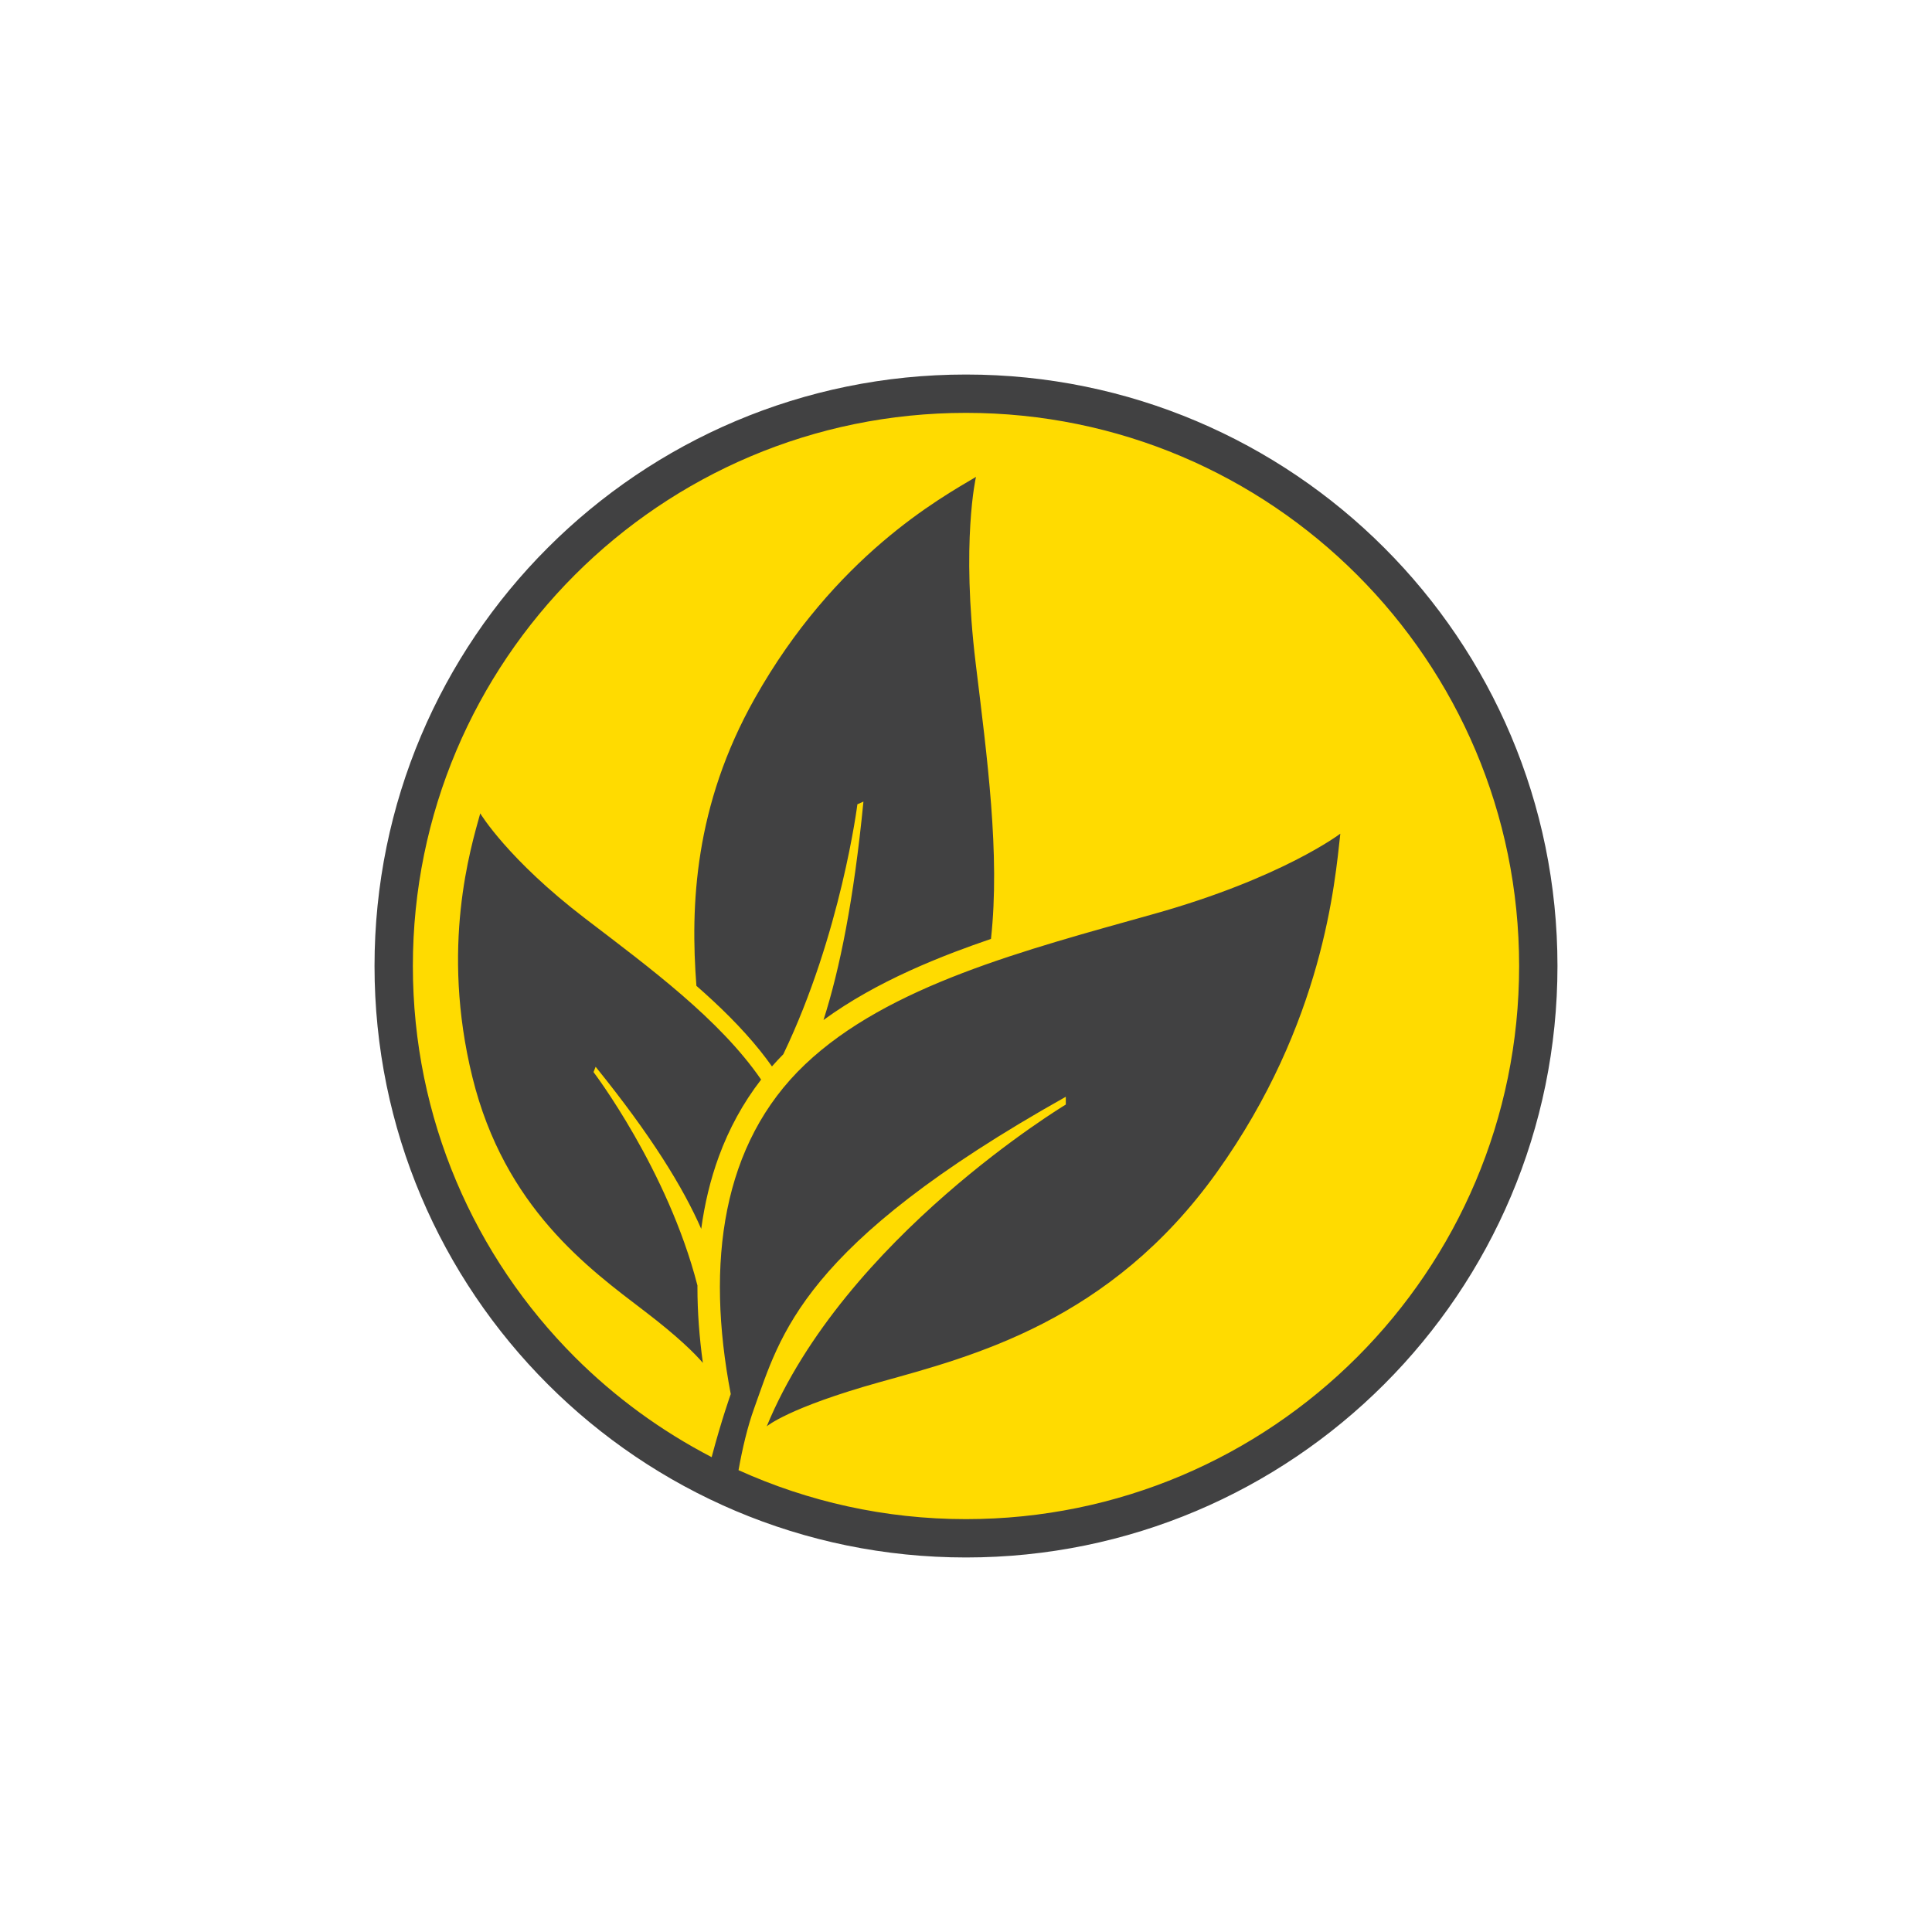
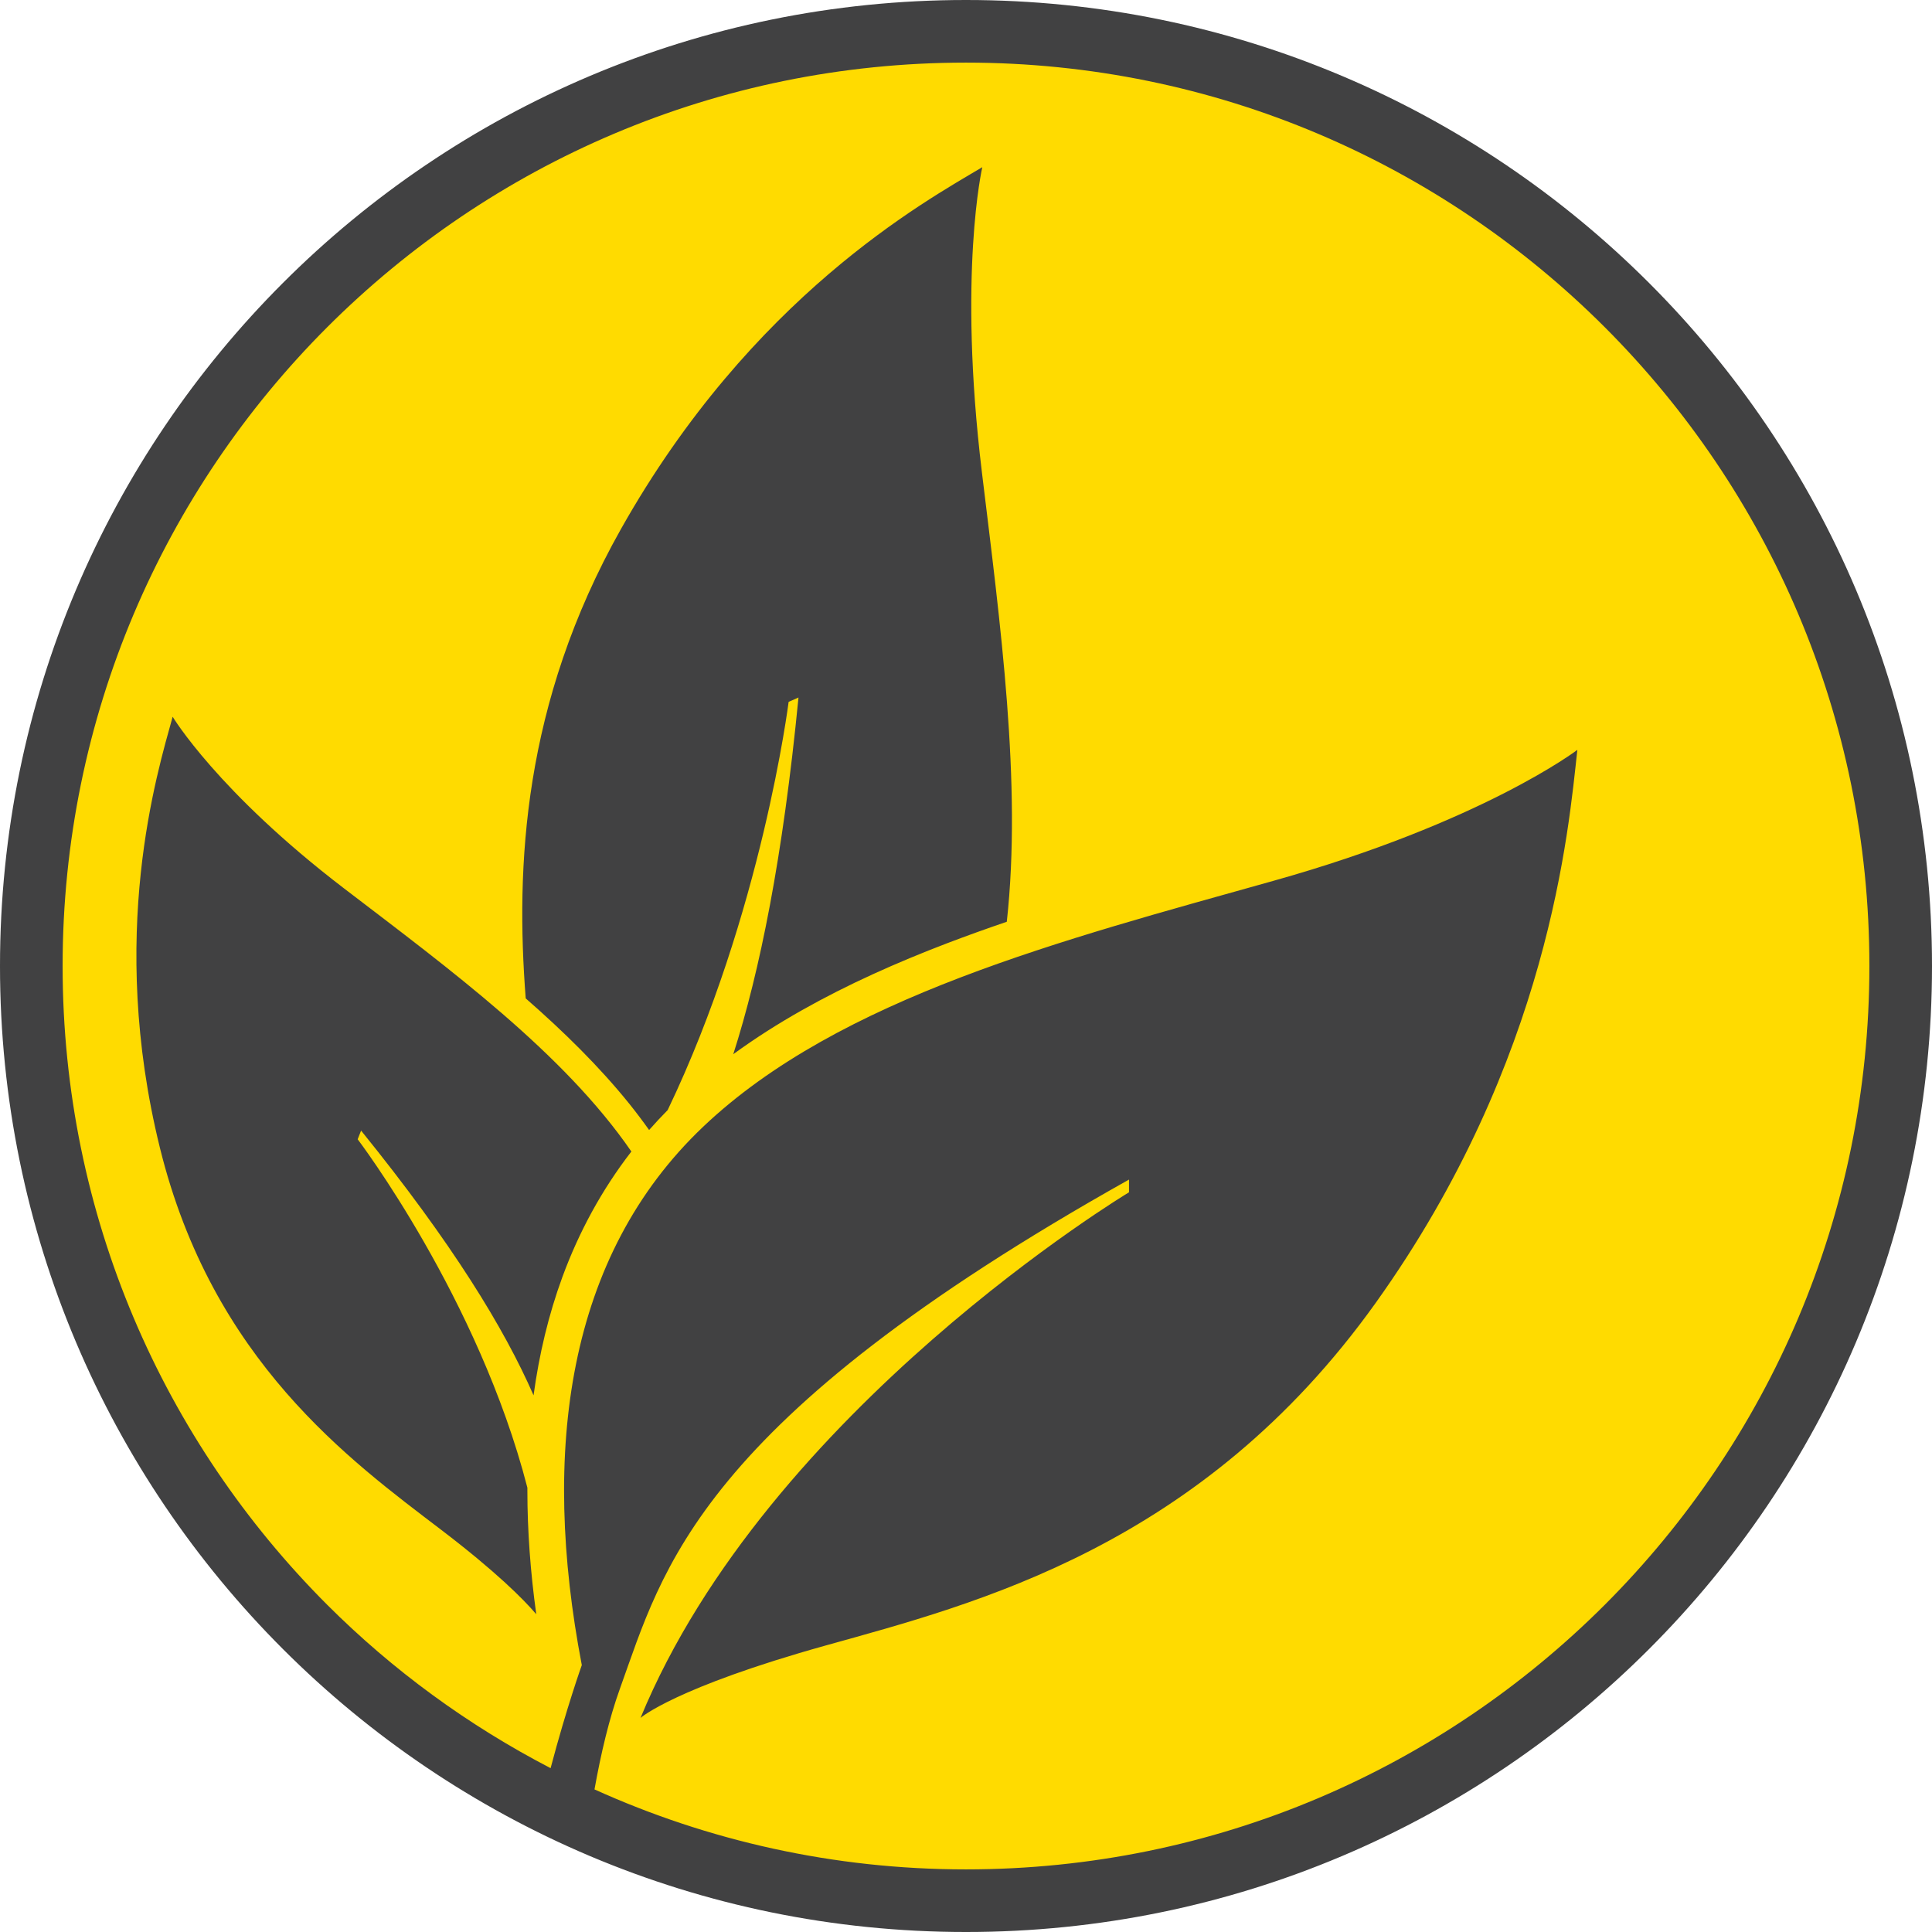
- <svg xmlns="http://www.w3.org/2000/svg" viewBox="0 0 377.947 377.947" height="377.947" width="377.947" xml:space="preserve" id="svg2" version="1.1">
+ <svg xmlns="http://www.w3.org/2000/svg" version="1.1" id="svg2" xml:space="preserve" width="231.413" height="231.413" viewBox="0 0 231.413 231.413">
  <defs id="defs6">
-     <clipPath id="clipPath18" clipPathUnits="userSpaceOnUse">
-       <path id="path16" d="M 0,283.46 H 283.46 V 0 H 0 Z" />
+     <clipPath clipPathUnits="userSpaceOnUse" id="clipPath18">
+       <path d="M 0,283.46 H 283.46 V 0 H 0 Z" id="path16" />
    </clipPath>
  </defs>
-   <g transform="matrix(1.333333,0,0,-1.333333,0,377.9467)" id="g10">
+   <g id="g10" transform="matrix(1.333333,0,0,-1.333333,-73.2664,304.68)">
    <g id="g12">
-       <g clip-path="url(#clipPath18)" id="g14">
-         <g transform="translate(225.6973,141.729)" id="g20">
-           <path id="path22" style="fill:#ffdb00;fill-opacity:1;fill-rule:nonzero;stroke:none" d="m 0,0 c 0,-46.373 -37.594,-83.966 -83.968,-83.966 -46.373,0 -83.967,37.593 -83.967,83.966 0,46.375 37.594,83.969 83.967,83.969 C -37.594,83.969 0,46.375 0,0" />
+       <g id="g14" clip-path="url(#clipPath18)">
+         <g id="g20" transform="translate(225.6973,141.729)">
+           <path d="m 0,0 c 0,-46.373 -37.594,-83.966 -83.968,-83.966 -46.373,0 -83.967,37.593 -83.967,83.966 0,46.375 37.594,83.969 83.967,83.969 C -37.594,83.969 0,46.375 0,0" style="fill:#ffdb00;fill-opacity:1;fill-rule:nonzero;stroke:none" id="path22" />
        </g>
-         <g transform="translate(222.8848,141.729)" id="g24">
-           <path id="path26" style="fill:#414142;fill-opacity:1;fill-rule:nonzero;stroke:none" d="m 0,0 c -0.001,22.42 -9.079,42.691 -23.77,57.386 -14.695,14.691 -34.966,23.769 -57.386,23.77 -22.419,-0.001 -42.689,-9.079 -57.385,-23.77 C -153.231,42.691 -162.309,22.42 -162.31,0 c 0.001,-22.418 9.079,-42.689 23.769,-57.384 5.87,-5.867 12.64,-10.82 20.069,-14.676 1.448,5.48 2.803,9.258 2.803,9.258 -3.694,19.26 -1.323,36.756 10.904,48.365 12.223,11.605 32.361,16.796 51.179,22.076 18.82,5.273 27.352,11.779 27.352,11.779 -0.793,-7.121 -2.465,-27.787 -18.118,-49.683 -15.654,-21.897 -35.88,-27 -49.421,-30.779 -13.543,-3.78 -16.621,-6.502 -16.621,-6.502 11.434,27.707 43.882,47.218 43.882,47.218 v 1.143 c -38.868,-21.809 -41.859,-35.002 -45.73,-45.727 -0.966,-2.68 -1.711,-5.836 -2.287,-9.058 10.18,-4.602 21.468,-7.184 33.373,-7.184 22.42,10e-4 42.691,9.079 57.386,23.77 C -9.079,-42.689 -0.001,-22.418 0,0 m 5.625,0 c 0.001,-23.954 -9.718,-45.667 -25.418,-61.362 -15.695,-15.699 -37.408,-25.418 -61.363,-25.417 -23.954,-0.001 -45.667,9.718 -61.362,25.417 -15.699,15.695 -25.419,37.408 -25.417,61.362 -0.002,23.955 9.718,45.668 25.417,61.364 15.695,15.699 37.408,25.419 61.362,25.417 23.955,0.002 45.668,-9.718 61.363,-25.417 C -4.093,45.668 5.626,23.955 5.625,0 m -142.644,6.965 c -11.369,8.689 -15.406,15.428 -15.406,15.428 -1.395,-5.057 -5.864,-19.571 -1.149,-38.707 4.711,-19.139 17.086,-28.09 25.274,-34.336 4.908,-3.744 7.363,-6.205 8.539,-7.58 -0.52,3.772 -0.797,7.475 -0.797,11.096 v 0.269 c -4.383,17.016 -15.246,31.301 -15.246,31.301 l 0.308,0.779 c 8.172,-10.101 12.848,-17.73 15.493,-23.783 0.502,3.686 1.347,7.242 2.589,10.629 1.485,4.043 3.538,7.834 6.198,11.273 -6.084,8.842 -16.266,16.342 -25.803,23.631 m 57.292,37.394 c 1.657,-13.664 3.606,-27.961 2.237,-40.382 -1.799,-0.616 -3.58,-1.254 -5.334,-1.922 -4.57,-1.746 -8.968,-3.709 -13.054,-6.017 -2.157,-1.217 -4.227,-2.532 -6.184,-3.961 2.389,7.464 4.453,17.648 5.859,32.044 l -0.886,-0.392 c 0,0 -2.391,-19.006 -10.868,-36.674 -0.576,-0.582 -1.128,-1.178 -1.666,-1.787 -0.562,0.791 -1.154,1.576 -1.769,2.344 -2.709,3.363 -5.9,6.492 -9.316,9.48 -0.909,11.779 -0.293,26.449 8.556,42.164 11.758,20.877 27.209,29.385 32.461,32.506 0,0 -2.205,-9.52 -0.036,-27.403" />
+         <g id="g24" transform="translate(222.8848,141.729)">
+           <path d="m 0,0 c -0.001,22.42 -9.079,42.691 -23.77,57.386 -14.695,14.691 -34.966,23.769 -57.386,23.77 -22.419,-0.001 -42.689,-9.079 -57.385,-23.77 C -153.231,42.691 -162.309,22.42 -162.31,0 c 0.001,-22.418 9.079,-42.689 23.769,-57.384 5.87,-5.867 12.64,-10.82 20.069,-14.676 1.448,5.48 2.803,9.258 2.803,9.258 -3.694,19.26 -1.323,36.756 10.904,48.365 12.223,11.605 32.361,16.796 51.179,22.076 18.82,5.273 27.352,11.779 27.352,11.779 -0.793,-7.121 -2.465,-27.787 -18.118,-49.683 -15.654,-21.897 -35.88,-27 -49.421,-30.779 -13.543,-3.78 -16.621,-6.502 -16.621,-6.502 11.434,27.707 43.882,47.218 43.882,47.218 v 1.143 c -38.868,-21.809 -41.859,-35.002 -45.73,-45.727 -0.966,-2.68 -1.711,-5.836 -2.287,-9.058 10.18,-4.602 21.468,-7.184 33.373,-7.184 22.42,10e-4 42.691,9.079 57.386,23.77 C -9.079,-42.689 -0.001,-22.418 0,0 m 5.625,0 c 0.001,-23.954 -9.718,-45.667 -25.418,-61.362 -15.695,-15.699 -37.408,-25.418 -61.363,-25.417 -23.954,-0.001 -45.667,9.718 -61.362,25.417 -15.699,15.695 -25.419,37.408 -25.417,61.362 -0.002,23.955 9.718,45.668 25.417,61.364 15.695,15.699 37.408,25.419 61.362,25.417 23.955,0.002 45.668,-9.718 61.363,-25.417 C -4.093,45.668 5.626,23.955 5.625,0 m -142.644,6.965 c -11.369,8.689 -15.406,15.428 -15.406,15.428 -1.395,-5.057 -5.864,-19.571 -1.149,-38.707 4.711,-19.139 17.086,-28.09 25.274,-34.336 4.908,-3.744 7.363,-6.205 8.539,-7.58 -0.52,3.772 -0.797,7.475 -0.797,11.096 v 0.269 c -4.383,17.016 -15.246,31.301 -15.246,31.301 l 0.308,0.779 c 8.172,-10.101 12.848,-17.73 15.493,-23.783 0.502,3.686 1.347,7.242 2.589,10.629 1.485,4.043 3.538,7.834 6.198,11.273 -6.084,8.842 -16.266,16.342 -25.803,23.631 m 57.292,37.394 c 1.657,-13.664 3.606,-27.961 2.237,-40.382 -1.799,-0.616 -3.58,-1.254 -5.334,-1.922 -4.57,-1.746 -8.968,-3.709 -13.054,-6.017 -2.157,-1.217 -4.227,-2.532 -6.184,-3.961 2.389,7.464 4.453,17.648 5.859,32.044 l -0.886,-0.392 c 0,0 -2.391,-19.006 -10.868,-36.674 -0.576,-0.582 -1.128,-1.178 -1.666,-1.787 -0.562,0.791 -1.154,1.576 -1.769,2.344 -2.709,3.363 -5.9,6.492 -9.316,9.48 -0.909,11.779 -0.293,26.449 8.556,42.164 11.758,20.877 27.209,29.385 32.461,32.506 0,0 -2.205,-9.52 -0.036,-27.403" style="fill:#414142;fill-opacity:1;fill-rule:nonzero;stroke:none" id="path26" />
        </g>
      </g>
    </g>
  </g>
</svg>
